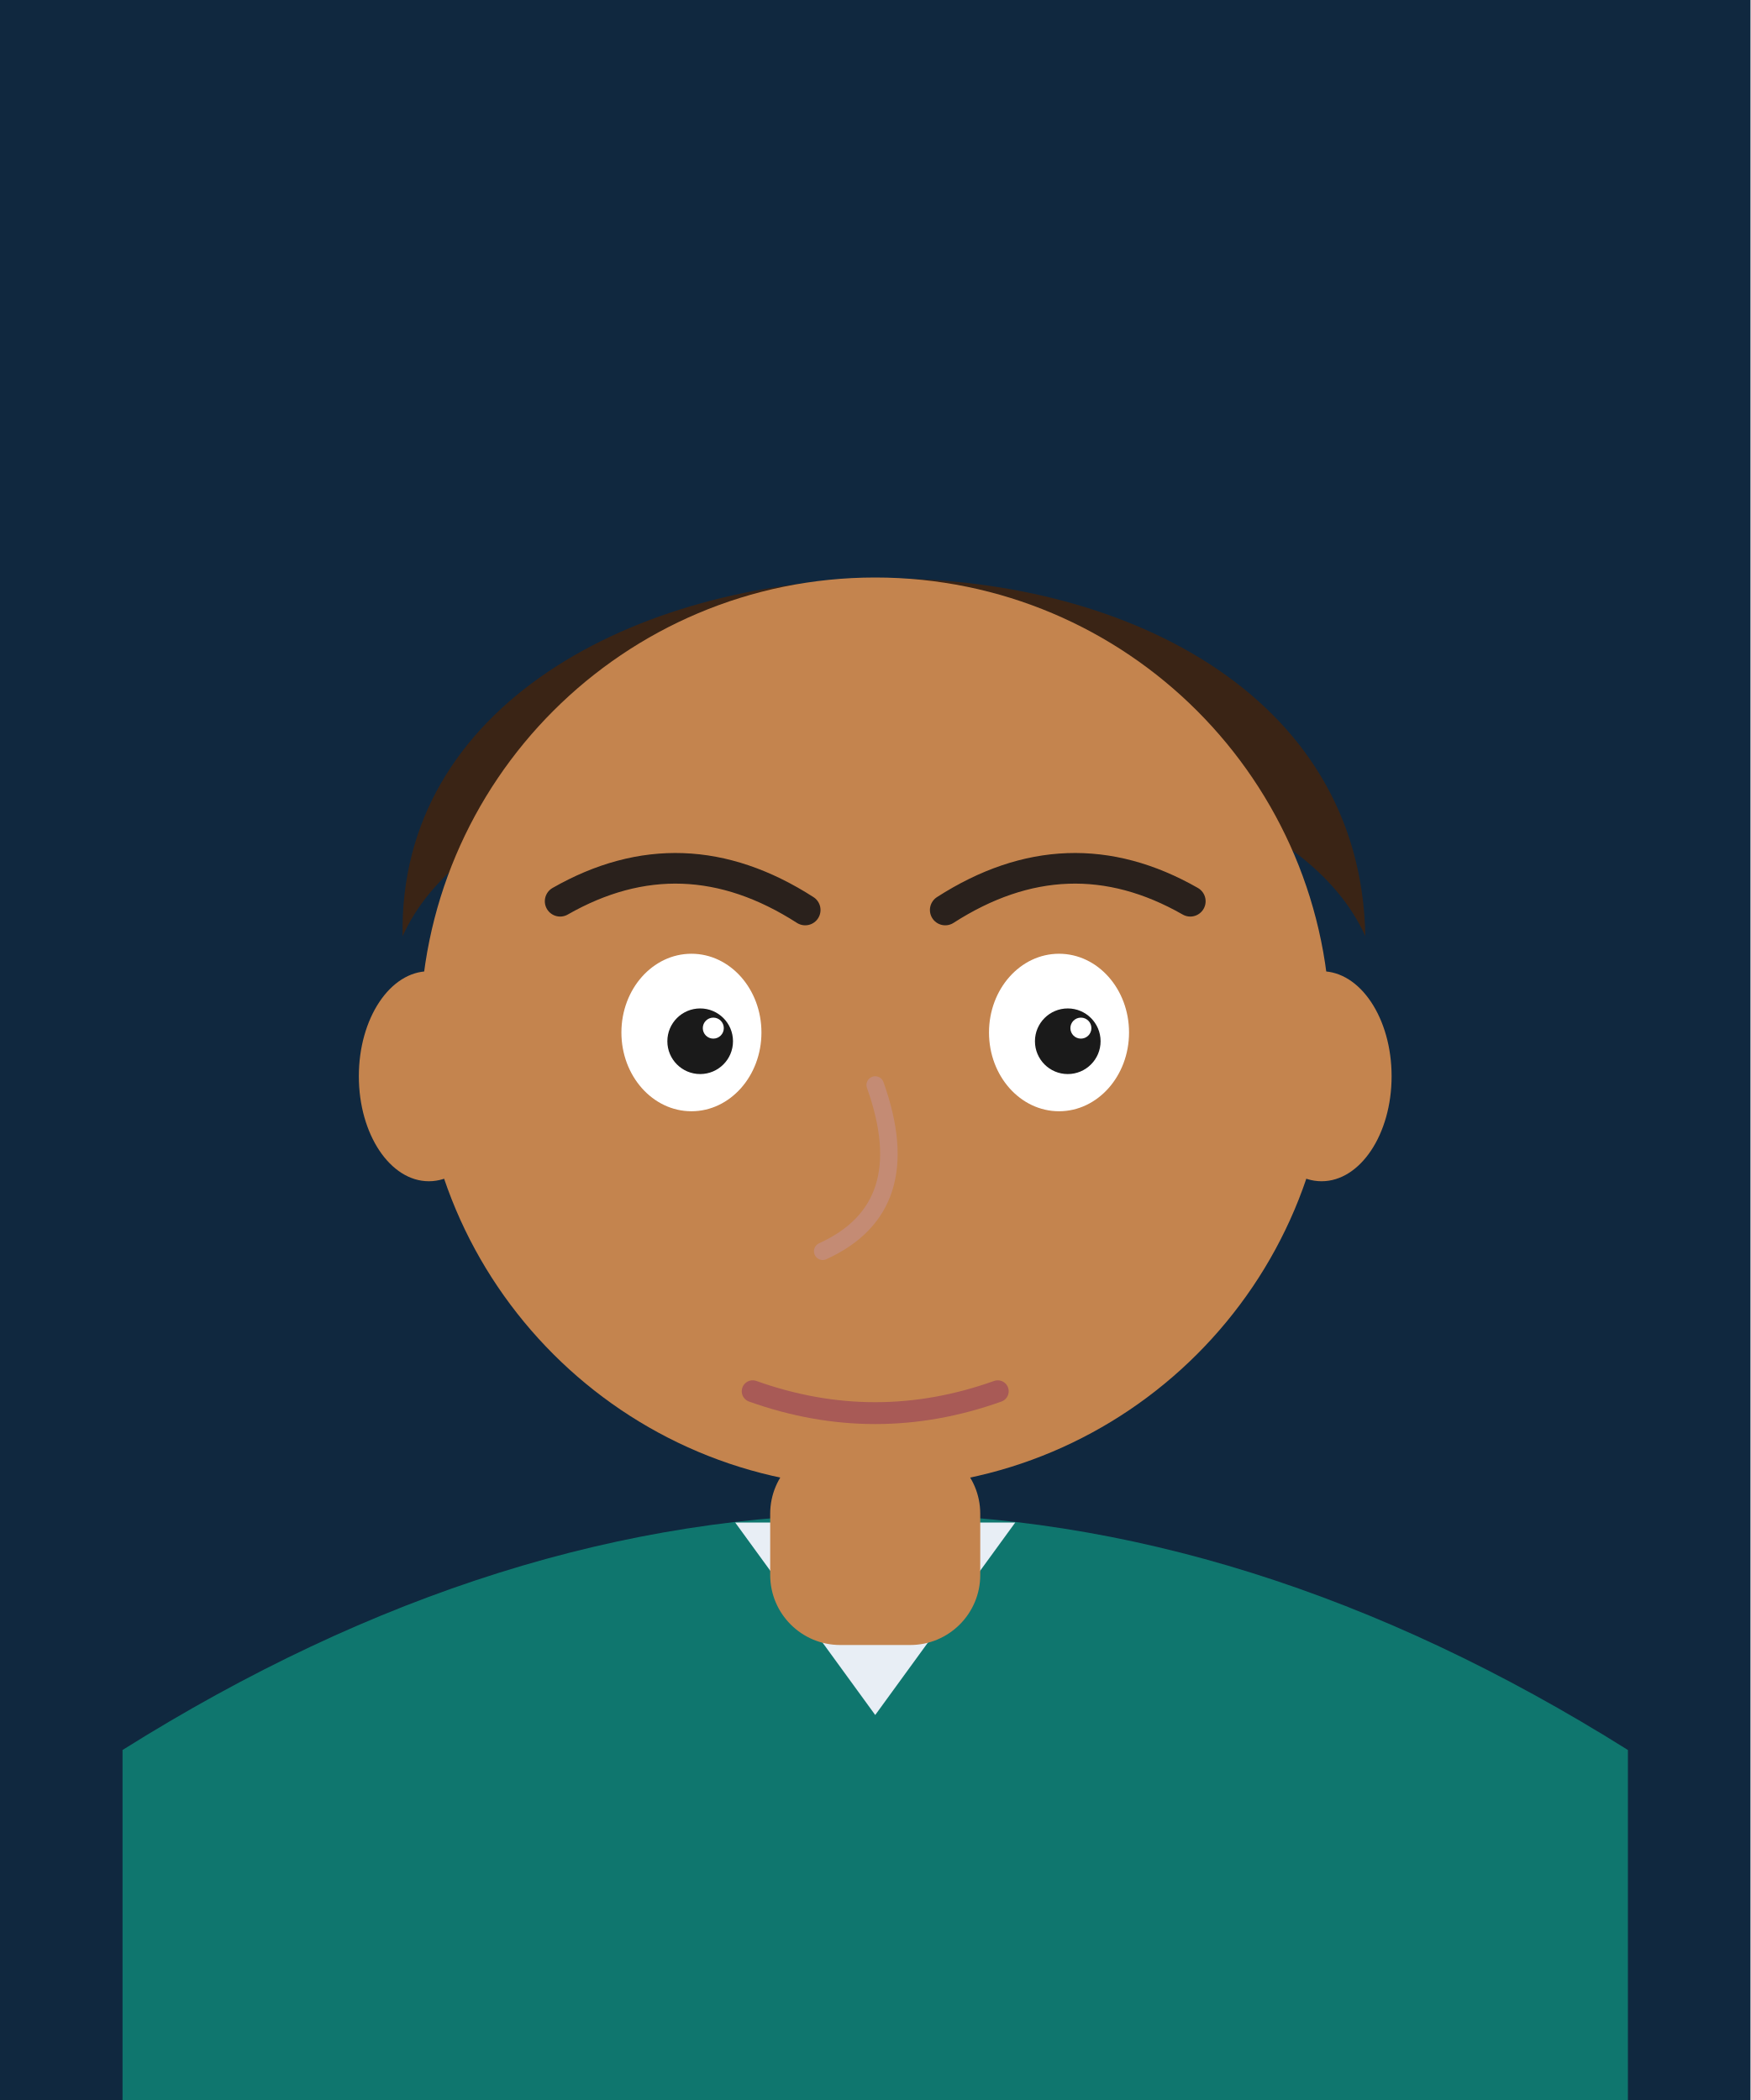
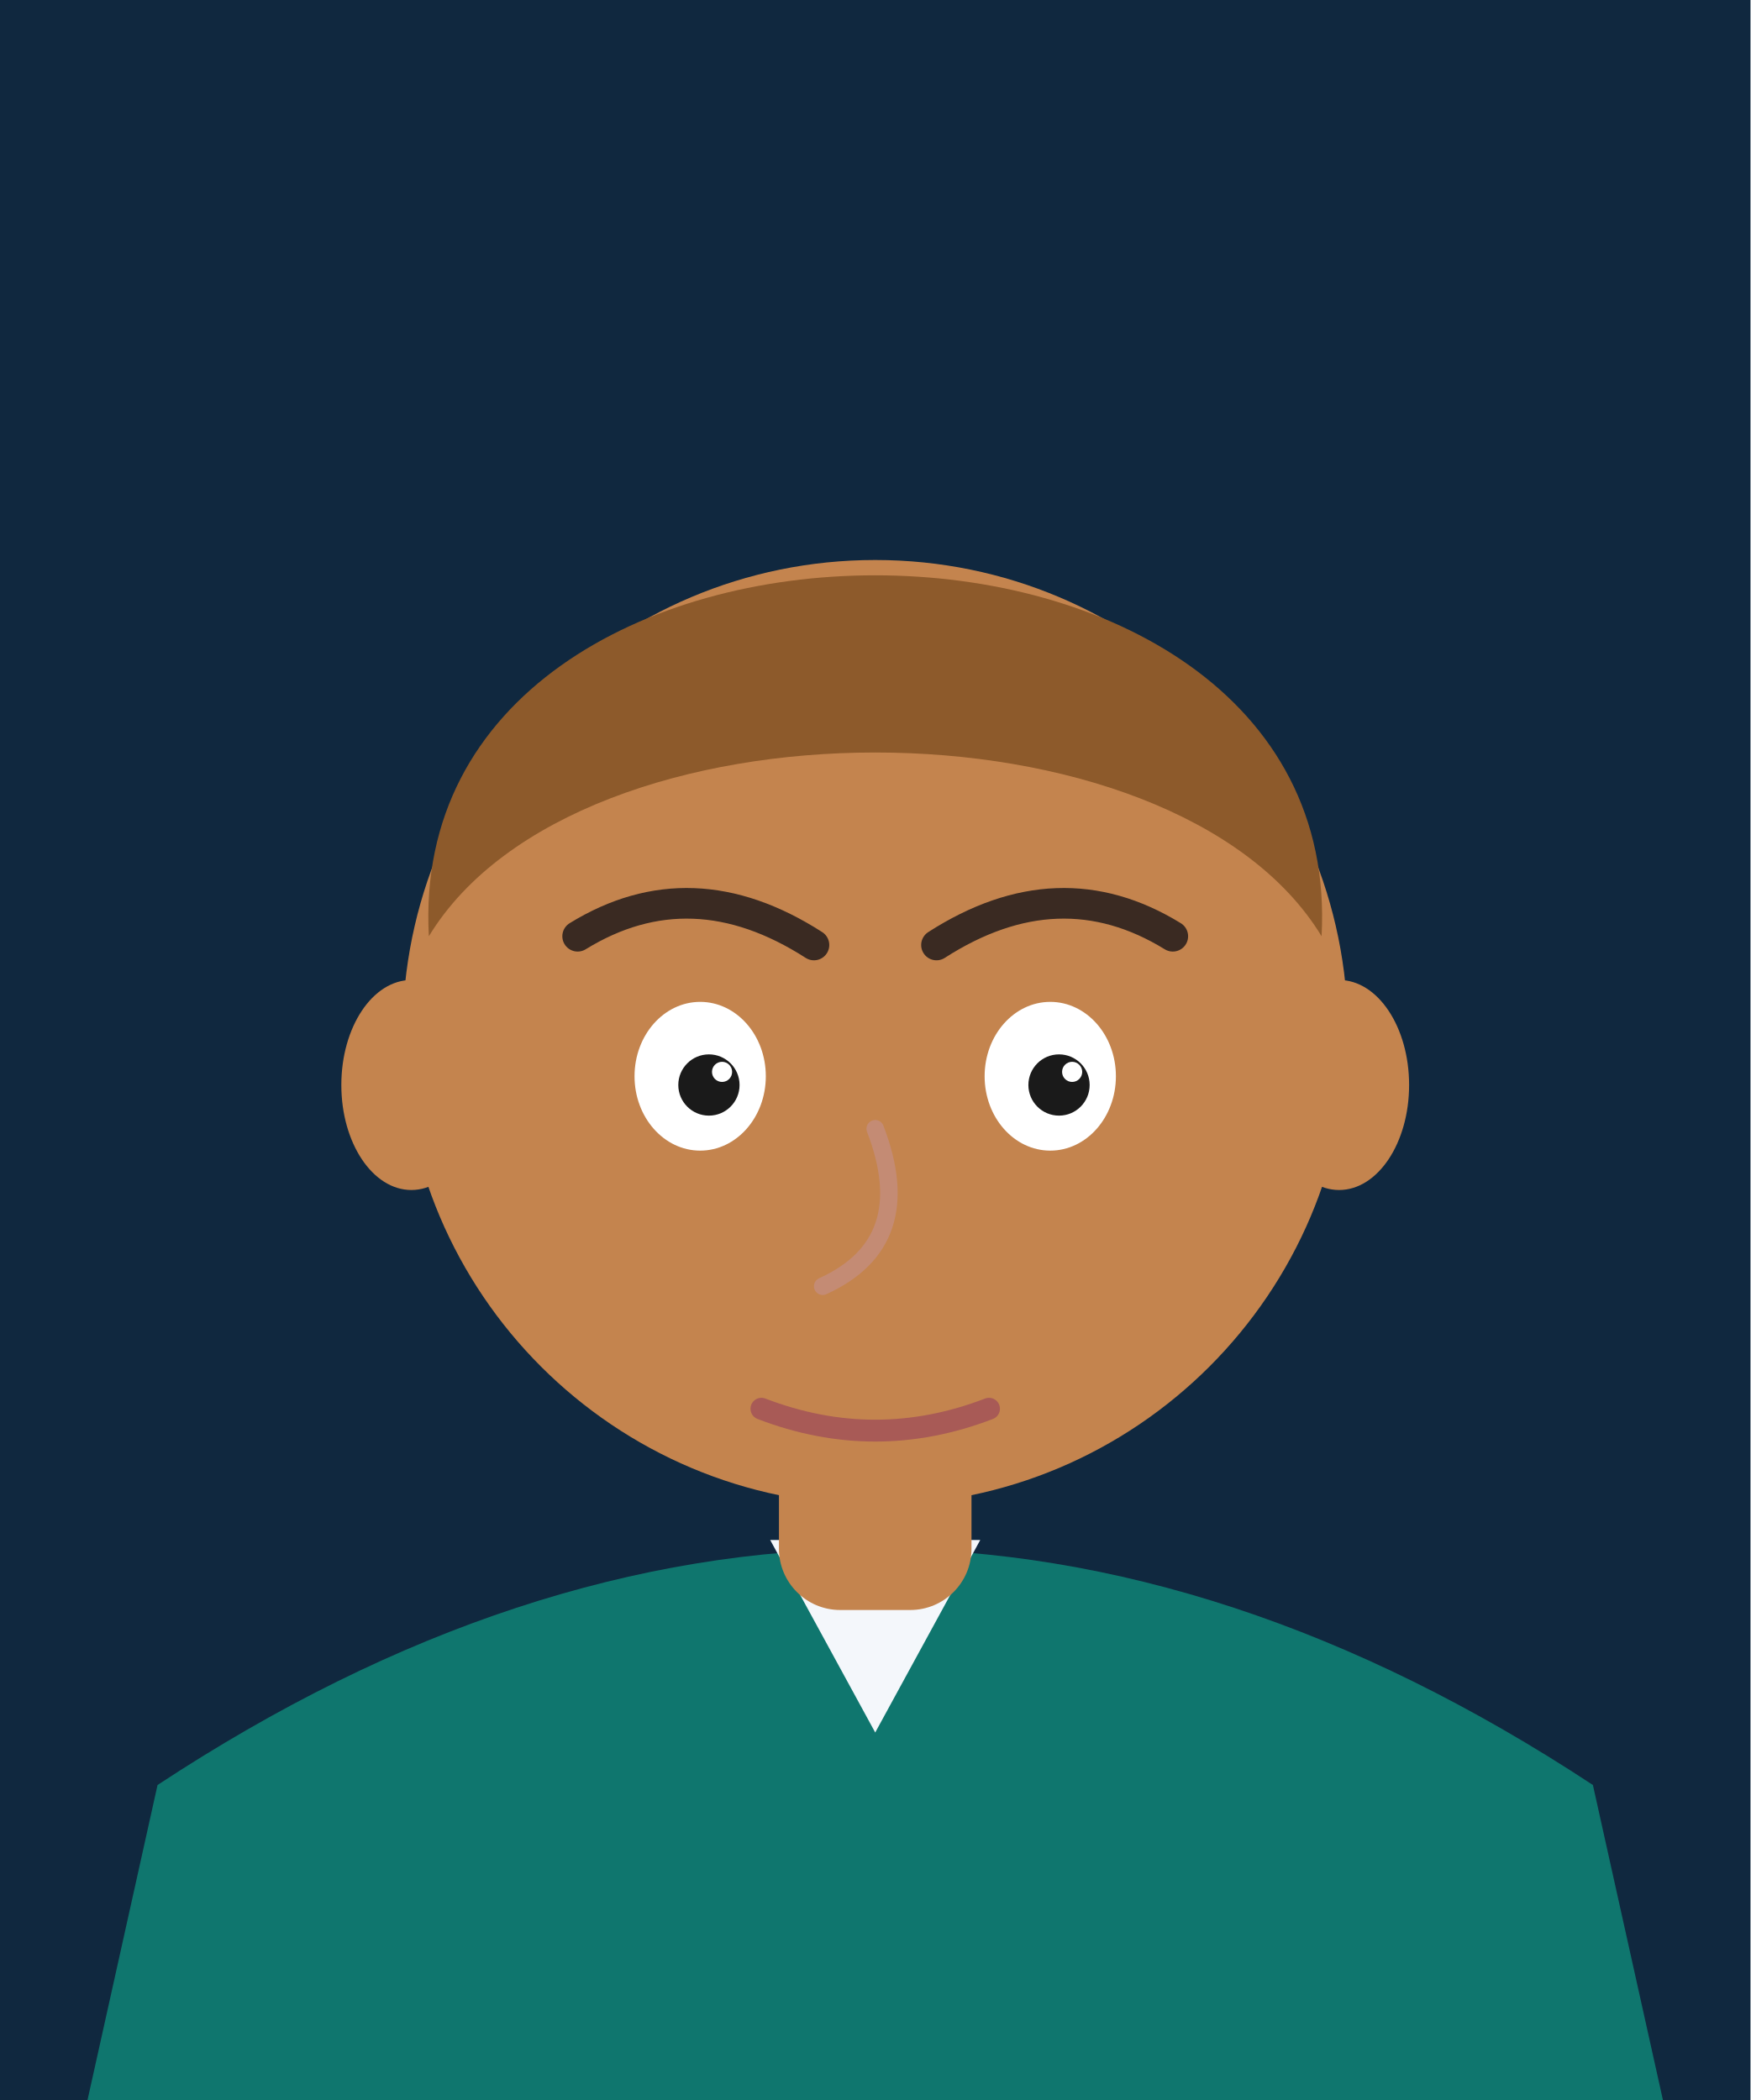
<svg xmlns="http://www.w3.org/2000/svg" viewBox="0 0 400 480">
  <rect width="400" height="480" fill="#10283F" />
-   <path d="M28 400 Q200 292 372 400 L372 480 L28 480 Z" fill="#0F766E" />
-   <path d="M168 348 L200 392 L232 348" fill="#E8EEF5" />
-   <rect x="176" y="330" width="48" height="46" rx="16" fill="#C4844E" />
-   <path d="M92 214 C90 108 310 102 312 214 C286 156 118 156 92 214Z" fill="#3A2415" />
-   <circle cx="200" cy="236" r="104" fill="#C4844E" />
-   <ellipse cx="98" cy="246" rx="16" ry="24" fill="#C4844E" />
-   <ellipse cx="302" cy="246" rx="16" ry="24" fill="#C4844E" />
-   <path d="M128 206 Q156 190 184 208" fill="none" stroke="#2A211C" stroke-width="7" stroke-linecap="round" />
-   <path d="M216 208 Q244 190 272 206" fill="none" stroke="#2A211C" stroke-width="7" stroke-linecap="round" />
-   <ellipse cx="158" cy="236" rx="16" ry="18" fill="#fff" />
-   <ellipse cx="242" cy="236" rx="16" ry="18" fill="#fff" />
-   <circle cx="160" cy="238" r="7.5" fill="#1a1a1a" />
-   <circle cx="244" cy="238" r="7.5" fill="#1a1a1a" />
-   <circle cx="163" cy="235" r="2.4" fill="#fff" />
-   <circle cx="247" cy="235" r="2.4" fill="#fff" />
-   <path d="M200 248 Q210 276 188 286" fill="none" stroke="#C48B74" stroke-width="4" stroke-linecap="round" />
-   <path d="M172 318 Q200 328 228 318" fill="none" stroke="#A85A56" stroke-width="5" stroke-linecap="round" />
+   <path d="M36 408 Q200 300 364 408 L380 480 L20 480 Z" fill="#0F766E" />
+   <path d="M176 352 L200 396 L224 352 Z" fill="#F4F7FB" />
+   <rect x="178" y="328" width="44" height="40" rx="14" fill="#C4844E" />
+   <circle cx="200" cy="236" r="108" fill="#C4844E" />
+   <ellipse cx="94" cy="248" rx="16" ry="24" fill="#C4844E" />
+   <ellipse cx="306" cy="248" rx="16" ry="24" fill="#C4844E" />
+   <path d="M98 214 C92 104 308 104 302 214 C268 158 132 158 98 214Z" fill="#8D5A2B" />
+   <path d="M132 214 Q158 198 186 216" fill="none" stroke="#3A2A22" stroke-width="7" stroke-linecap="round" />
+   <path d="M214 216 Q242 198 268 214" fill="none" stroke="#3A2A22" stroke-width="7" stroke-linecap="round" />
+   <ellipse cx="160" cy="246" rx="15" ry="17" fill="#fff" />
+   <ellipse cx="240" cy="246" rx="15" ry="17" fill="#fff" />
+   <circle cx="162" cy="248" r="7" fill="#1a1a1a" />
+   <circle cx="242" cy="248" r="7" fill="#1a1a1a" />
+   <circle cx="165" cy="245" r="2.3" fill="#fff" />
+   <circle cx="245" cy="245" r="2.3" fill="#fff" />
+   <path d="M200 258 Q210 284 188 294" fill="none" stroke="#C48B74" stroke-width="4" stroke-linecap="round" />
+   <path d="M174 322 Q200 332 226 322" fill="none" stroke="#A85A56" stroke-width="5" stroke-linecap="round" />
</svg>
